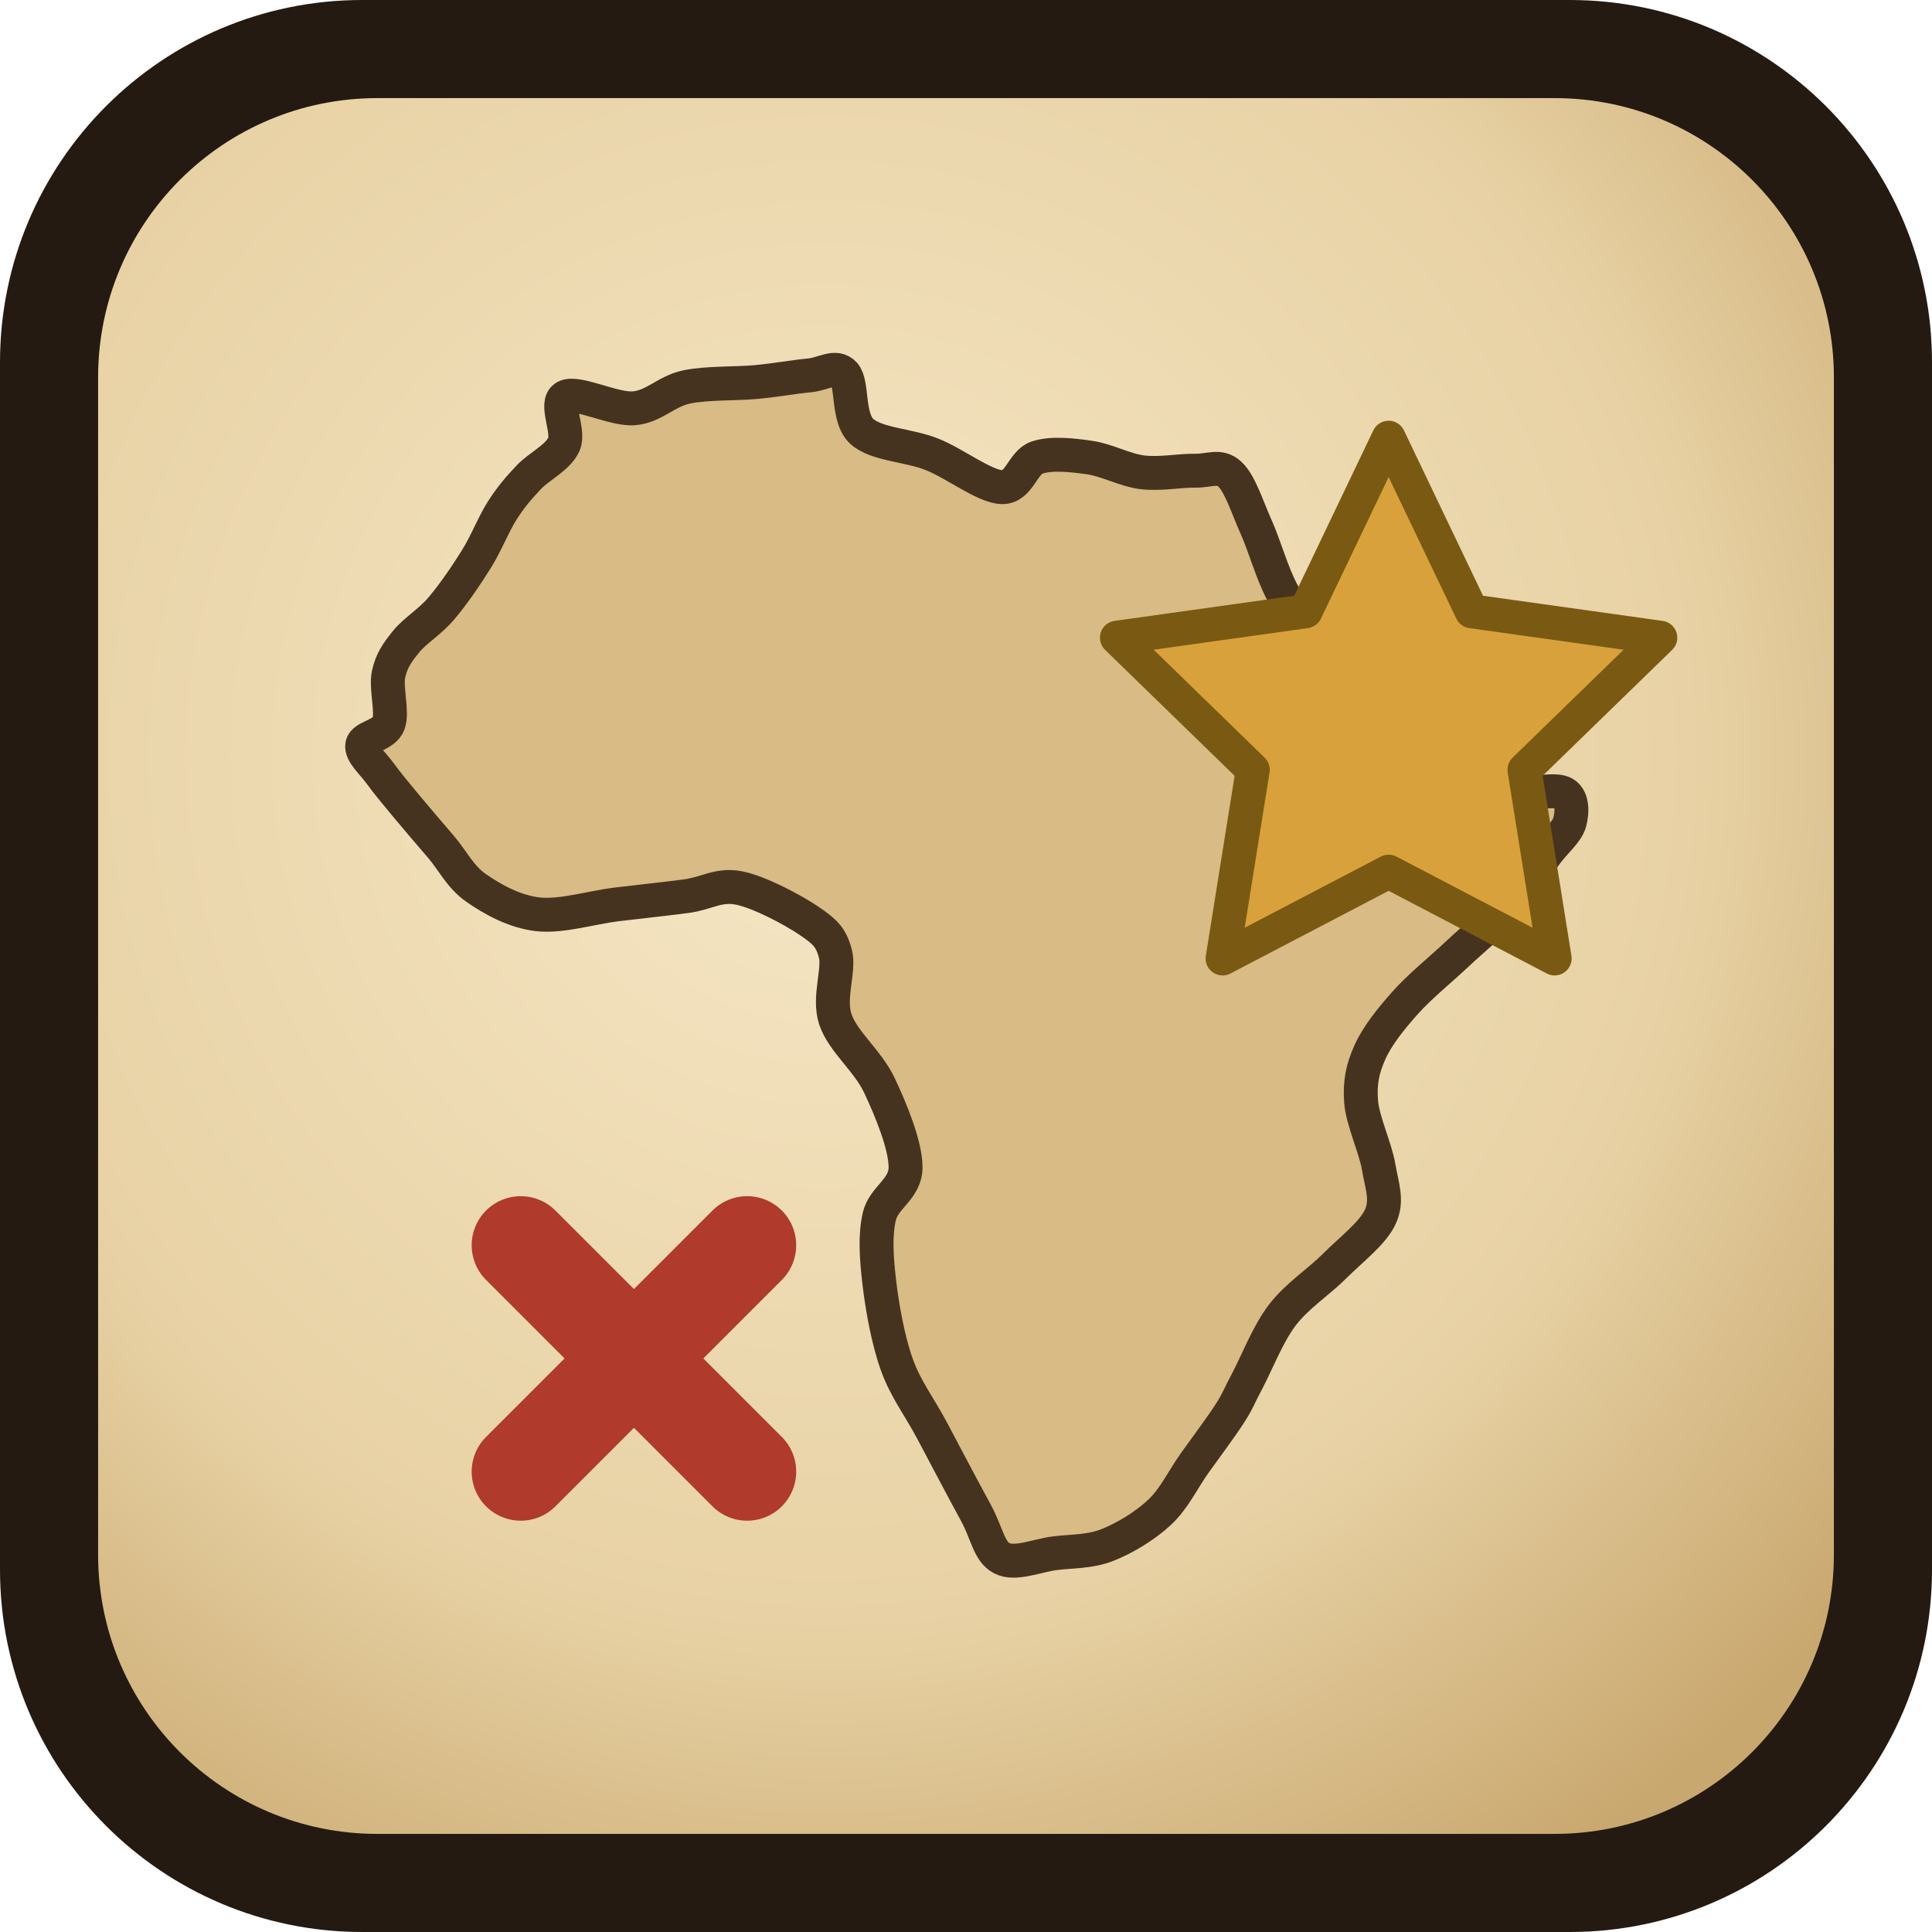
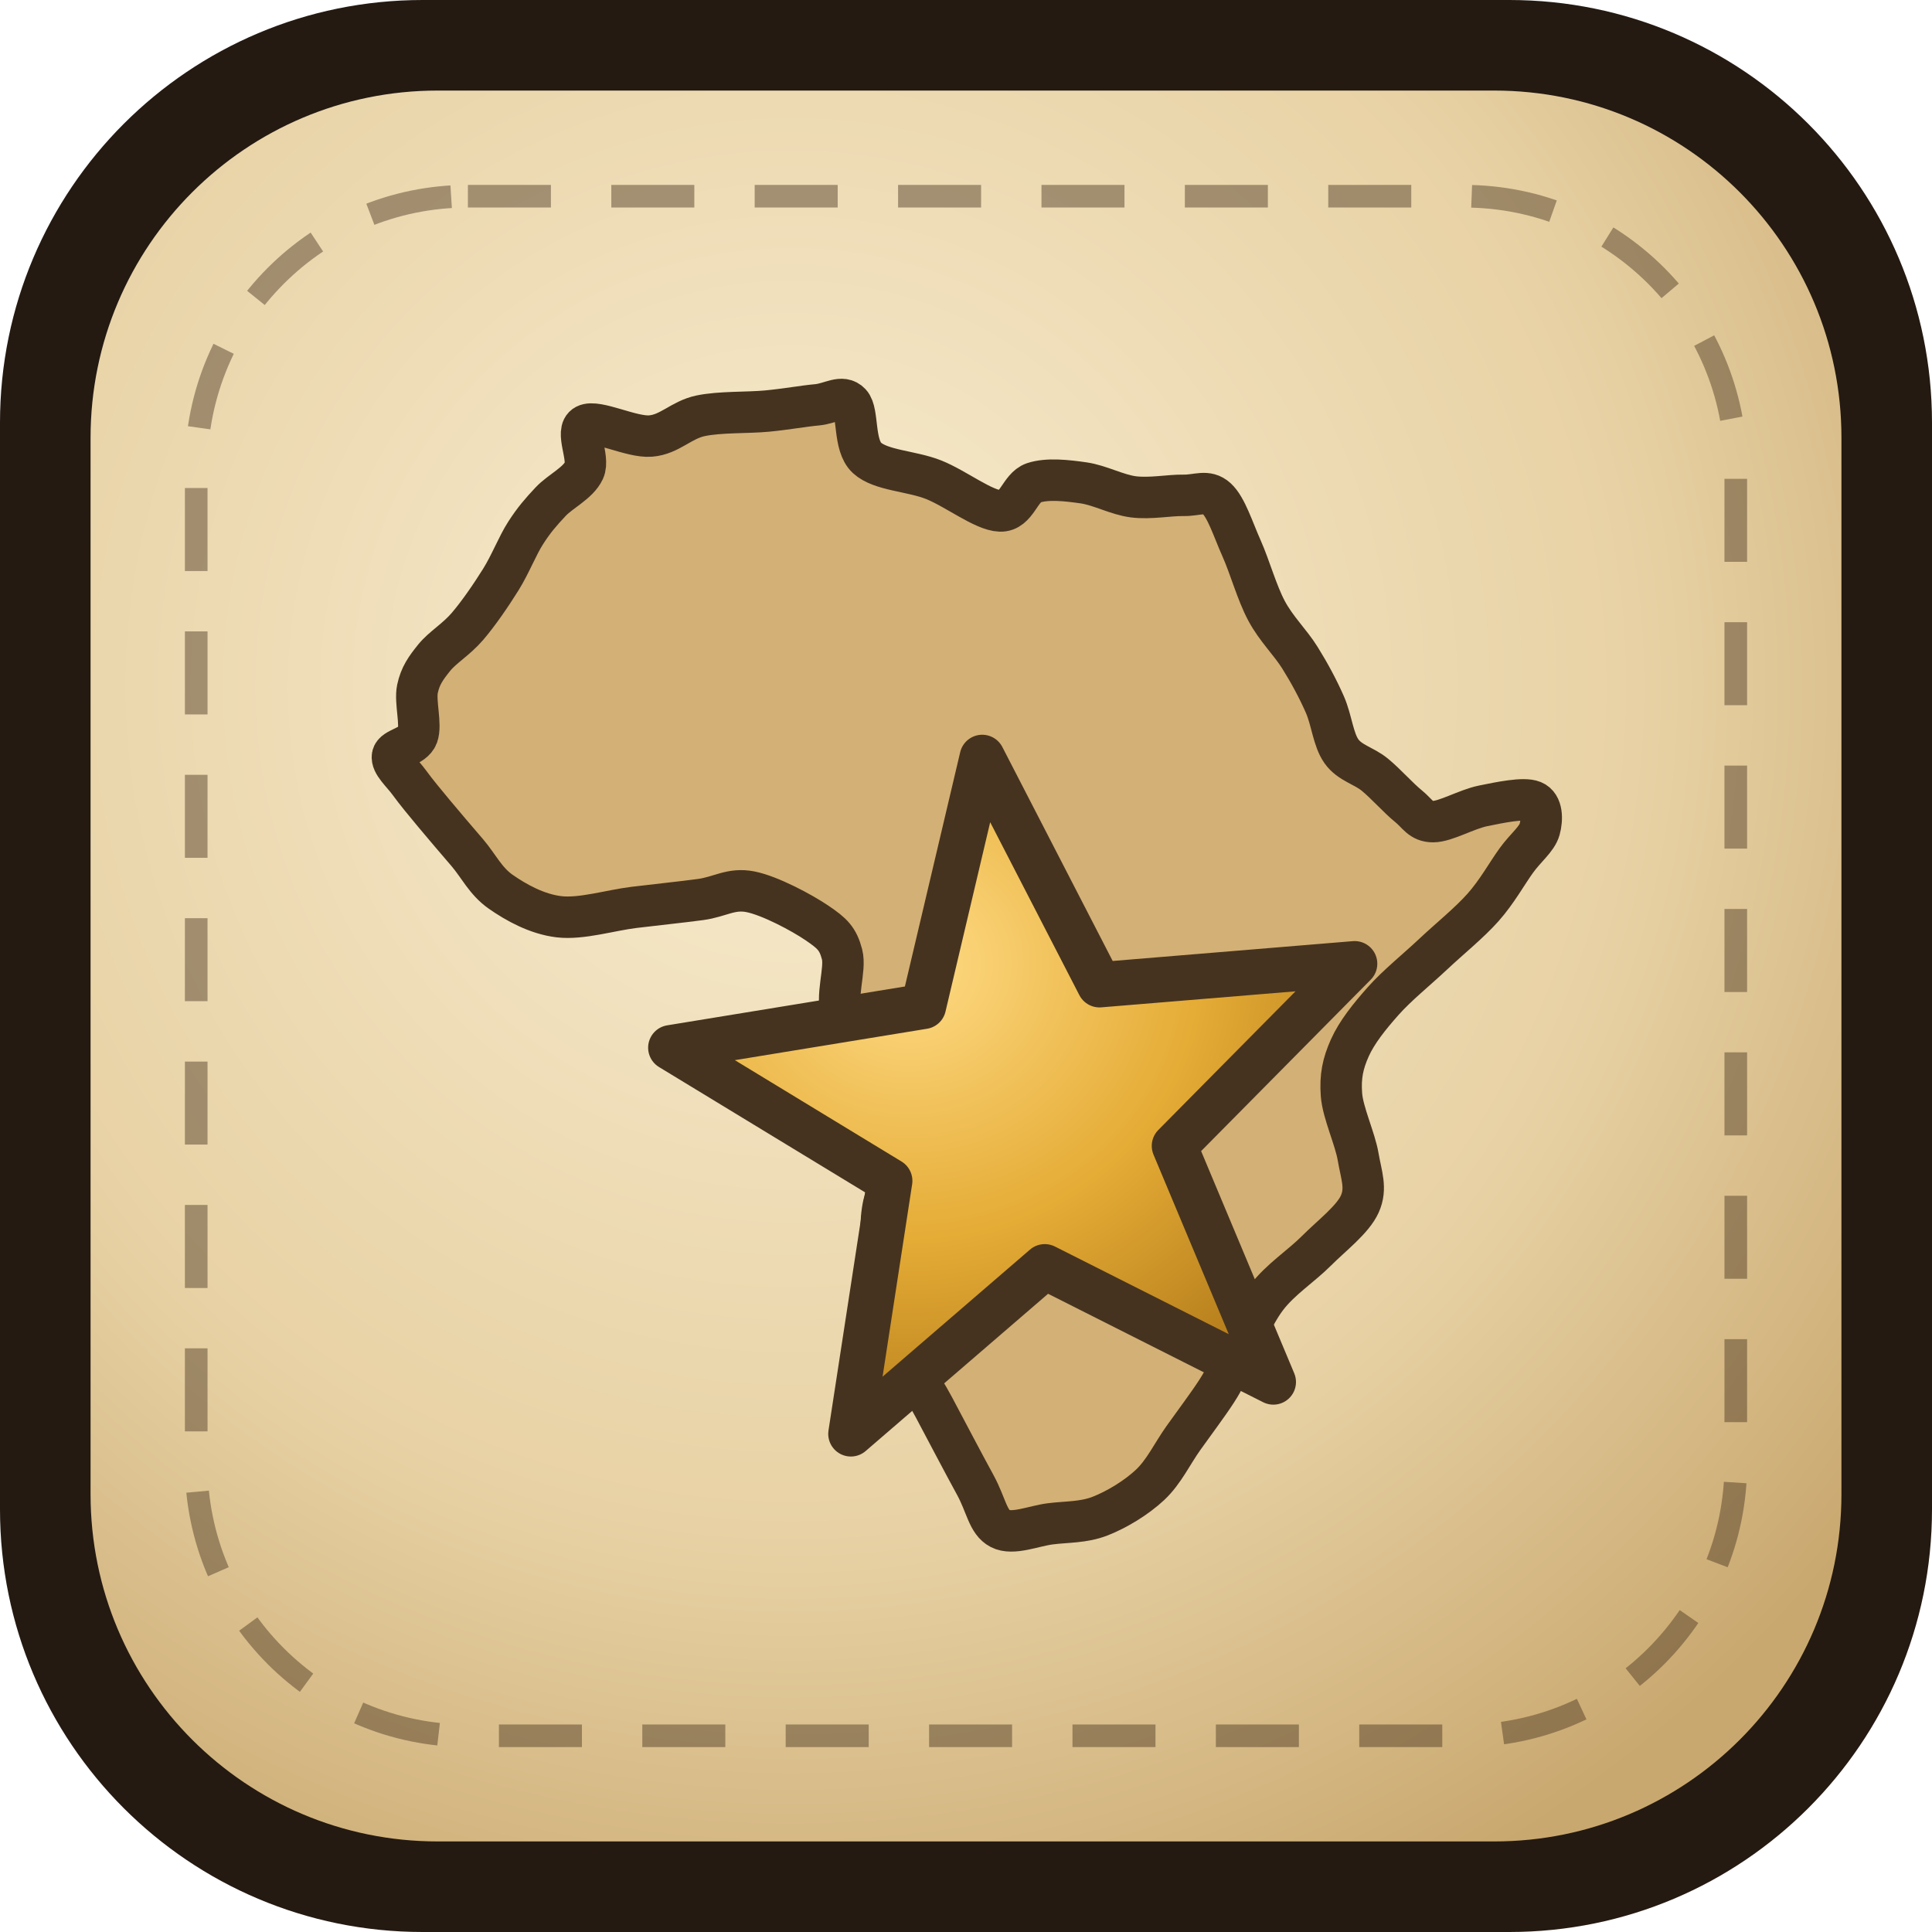
<svg xmlns="http://www.w3.org/2000/svg" viewBox="0 0 512 512" role="img" aria-label="Afrikan tähti">
  <defs>
-     <radialGradient id="paper" cx="42%" cy="38%" r="76%">
-       <stop offset="0%" stop-color="#f6e7c6" />
-       <stop offset="65%" stop-color="#e8d2a5" />
+     <radialGradient id="paper" cx="40%" cy="34%" r="78%">
+       <stop offset="0%" stop-color="#f8ecd0" />
+       <stop offset="62%" stop-color="#e8d2a5" />
      <stop offset="100%" stop-color="#c9a86f" />
    </radialGradient>
+     <radialGradient id="gold" cx="36%" cy="30%" r="72%">
+       <stop offset="0%" stop-color="#ffdb85" />
+       <stop offset="58%" stop-color="#e5ac36" />
+       <stop offset="100%" stop-color="#b9811d" />
+     </radialGradient>
  </defs>
-   <rect width="512" height="512" rx="96" fill="#241a12" />
-   <rect x="26" y="26" width="460" height="460" rx="74" fill="url(#paper)" />
-   <g transform="translate(84.4,87.3) scale(0.3483)">
-     <path d="M188,51.3 C196.9,46.7 224.7,61.3 240,60 C255.3,58.8 264.4,47.1 280,43.8 C295.6,40.5 317.8,41.5 333.3,40 C348.9,38.5 362.2,36.0 373.3,35 C384.4,34.0 393.3,26.7 400,33.8 C406.7,40.9 402.2,67.3 413.3,77.5 C424.4,87.7 448.9,87.9 466.7,95 C484.5,102.1 506.7,119.6 520,120 C533.3,120.4 535.6,101.3 546.7,97.5 C557.8,93.8 573.4,95.6 586.7,97.5 C600.0,99.4 613.4,107.0 626.7,108.7 C640.0,110.4 655.6,107.3 666.7,107.5 C677.8,107.7 685.5,102.9 693.3,110 C701.1,117.1 706.6,135.0 713.3,150 C720.0,165.0 725.5,185.4 733.3,200 C741.1,214.6 752.2,225.0 760,237.5 C767.8,250.0 774.5,262.5 780,275 C785.5,287.5 786.6,303.1 793.3,312.5 C800.0,321.9 811.1,323.9 820,331.2 C828.9,338.5 838.9,349.9 846.7,356.2 C854.5,362.5 856.7,368.8 866.7,368.8 C876.7,368.8 893.4,358.9 906.7,356.2 C920.0,353.5 939.2,349.4 946.7,352.5 C954.3,355.6 954.2,367.1 952,375 C949.8,382.9 940.8,389.6 933.3,400 C925.8,410.4 917.8,425.0 906.7,437.5 C895.6,450.0 880.0,462.5 866.7,475 C853.4,487.5 837.8,500.0 826.7,512.5 C815.6,525.0 805.6,537.5 800,550 C794.4,562.5 792.2,572.9 793.3,587.5 C794.4,602.1 804.3,622.9 806.7,637.5 C809.2,652.1 813.6,662.5 808,675 C802.4,687.5 785.8,700.0 773.3,712.5 C760.8,725.0 744.4,735.4 733.3,750 C722.2,764.6 713.4,787.5 706.7,800 C700.0,812.5 700.0,814.6 693.3,825 C686.6,835.4 675.6,850.0 666.7,862.5 C657.8,875.0 651.1,889.6 640,900 C628.9,910.4 613.3,919.8 600,925 C586.7,930.2 573.3,929.5 560,931.2 C546.7,932.9 530.0,940.2 520,935 C510.0,929.8 508.9,916.3 500,900 C491.1,883.8 476.7,856.3 466.7,837.5 C456.7,818.8 446.7,806.3 440,787.5 C433.3,768.8 428.9,743.8 426.7,725 C424.5,706.3 423.4,689.6 426.7,675 C430.0,660.4 446.7,654.2 446.7,637.5 C446.7,620.8 435.6,593.8 426.7,575 C417.8,556.3 398.9,541.7 393.3,525 C387.7,508.3 396.6,487.5 393.3,475 C390.0,462.5 385.5,458.3 373.3,450 C361.1,441.7 335.6,428.1 320,425 C304.4,421.9 295.6,429.1 280,431.2 C264.4,433.3 245.6,435.2 226.7,437.5 C207.8,439.8 184.5,447.1 166.7,445 C148.9,442.9 132.2,433.5 120,425 C107.8,416.5 102.2,404.2 93.3,393.8 C84.4,383.4 74.5,371.9 66.7,362.5 C58.9,353.1 52.3,345.2 46.7,337.5 C41.1,329.8 32.2,322.4 33.3,316.2 C34.4,309.9 50.0,308.9 53.3,300 C56.6,291.1 51.1,272.9 53.3,262.5 C55.5,252.1 60.0,245.8 66.7,237.5 C73.4,229.2 84.4,222.9 93.3,212.5 C102.2,202.1 112.2,187.5 120,175 C127.8,162.5 133.3,147.9 140,137.5 C146.7,127.1 152.2,120.8 160,112.5 C167.8,104.2 182.0,97.7 186.7,87.5 C191.4,77.3 179.1,55.9 188,51.3 Z" fill="#d8bb85" stroke="#46331f" stroke-width="25.8" stroke-linejoin="round" />
+   <rect width="512" height="512" rx="112" fill="#241a12" />
+   <rect x="24" y="24" width="464" height="464" rx="92" fill="url(#paper)" />
+   <rect x="52" y="52" width="408" height="408" rx="72" fill="none" stroke="#46331f" stroke-width="6" stroke-dasharray="22 16" opacity="0.45" />
+   <g transform="translate(93.0,95.7) scale(0.3309)">
+     <path d="M188,51.3 C196.9,46.7 224.7,61.3 240,60 C255.3,58.8 264.4,47.1 280,43.8 C295.6,40.5 317.8,41.5 333.3,40 C348.9,38.5 362.2,36.0 373.3,35 C384.4,34.0 393.3,26.7 400,33.8 C406.7,40.9 402.2,67.3 413.3,77.5 C424.4,87.7 448.9,87.9 466.7,95 C484.5,102.1 506.7,119.6 520,120 C533.3,120.4 535.6,101.3 546.7,97.5 C557.8,93.8 573.4,95.6 586.7,97.5 C600.0,99.4 613.4,107.0 626.7,108.7 C640.0,110.4 655.6,107.3 666.7,107.5 C677.8,107.7 685.5,102.9 693.3,110 C701.1,117.1 706.6,135.0 713.3,150 C720.0,165.0 725.5,185.4 733.3,200 C741.1,214.6 752.2,225.0 760,237.5 C767.8,250.0 774.5,262.5 780,275 C785.5,287.5 786.6,303.1 793.3,312.5 C800.0,321.9 811.1,323.9 820,331.2 C828.9,338.5 838.9,349.9 846.7,356.2 C854.5,362.5 856.7,368.8 866.7,368.8 C876.7,368.8 893.4,358.9 906.7,356.2 C920.0,353.5 939.2,349.4 946.7,352.5 C954.3,355.6 954.2,367.1 952,375 C949.8,382.9 940.8,389.6 933.3,400 C925.8,410.4 917.8,425.0 906.7,437.5 C895.6,450.0 880.0,462.5 866.7,475 C853.4,487.5 837.8,500.0 826.7,512.5 C815.6,525.0 805.6,537.5 800,550 C794.4,562.5 792.2,572.9 793.3,587.5 C794.4,602.1 804.3,622.9 806.7,637.5 C809.2,652.1 813.6,662.5 808,675 C802.4,687.5 785.8,700.0 773.3,712.5 C760.8,725.0 744.4,735.4 733.3,750 C722.2,764.6 713.4,787.5 706.7,800 C700.0,812.5 700.0,814.6 693.3,825 C686.6,835.4 675.6,850.0 666.7,862.5 C657.8,875.0 651.1,889.6 640,900 C628.9,910.4 613.3,919.8 600,925 C586.7,930.2 573.3,929.5 560,931.2 C546.7,932.9 530.0,940.2 520,935 C510.0,929.8 508.9,916.3 500,900 C491.1,883.8 476.7,856.3 466.7,837.5 C456.7,818.8 446.7,806.3 440,787.5 C433.3,768.8 428.9,743.8 426.7,725 C424.5,706.3 423.4,689.6 426.7,675 C430.0,660.4 446.7,654.2 446.7,637.5 C446.7,620.8 435.6,593.8 426.7,575 C417.8,556.3 398.9,541.7 393.3,525 C387.7,508.3 396.6,487.5 393.3,475 C390.0,462.5 385.5,458.3 373.3,450 C361.1,441.7 335.6,428.1 320,425 C304.4,421.9 295.6,429.1 280,431.2 C264.4,433.3 245.6,435.2 226.7,437.5 C207.8,439.8 184.5,447.1 166.7,445 C148.9,442.9 132.2,433.5 120,425 C107.8,416.5 102.2,404.2 93.3,393.8 C84.4,383.4 74.5,371.9 66.7,362.5 C58.9,353.1 52.3,345.2 46.7,337.5 C41.1,329.8 32.2,322.4 33.3,316.2 C34.4,309.9 50.0,308.9 53.3,300 C56.6,291.1 51.1,272.9 53.3,262.5 C55.5,252.1 60.0,245.8 66.7,237.5 C73.4,229.2 84.4,222.9 93.3,212.5 C102.2,202.1 112.2,187.5 120,175 C127.8,162.5 133.3,147.9 140,137.5 C146.7,127.1 152.2,120.8 160,112.5 C167.8,104.2 182.0,97.7 186.7,87.5 C191.4,77.3 179.1,55.9 188,51.3 Z" fill="#d3b076" stroke="#46331f" stroke-width="33.2" stroke-linejoin="round" />
  </g>
-   <path d="M138 330 L198 390 M198 330 L138 390" stroke="#b03a2b" stroke-width="26" stroke-linecap="round" />
-   <path d="M368 116 l22 46 50 7 -36 35 8 50 -44 -23 -44 23 8 -50 -36 -35 50 -7z" fill="#d9a13b" stroke="#7a5a12" stroke-width="9" stroke-linejoin="round" />
+   <g transform="rotate(-7 272 296)">
+     <path d="M272.0,200.0 L295.5,263.6 L363.3,266.3 L310.0,308.4 L328.4,373.7 L272.0,336.0 L215.6,373.7 L234.0,308.4 L180.7,266.3 L248.5,263.6 Z" fill="url(#gold)" stroke="#46331f" stroke-width="12" stroke-linejoin="round" />
+   </g>
</svg>
